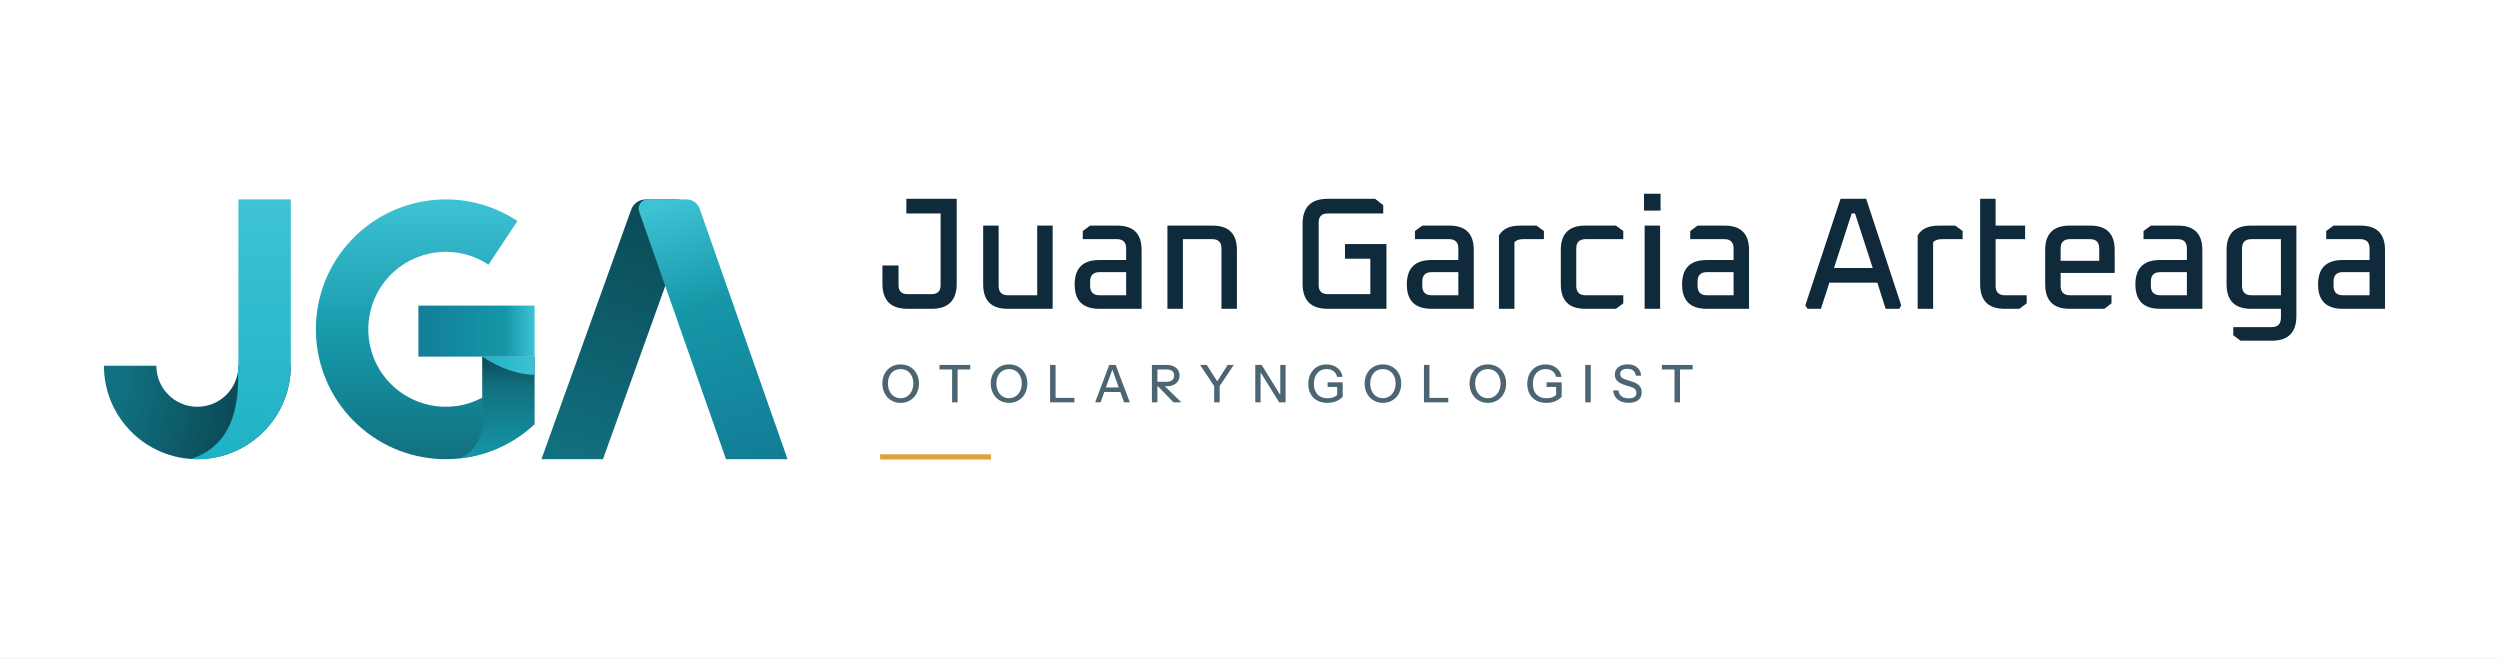
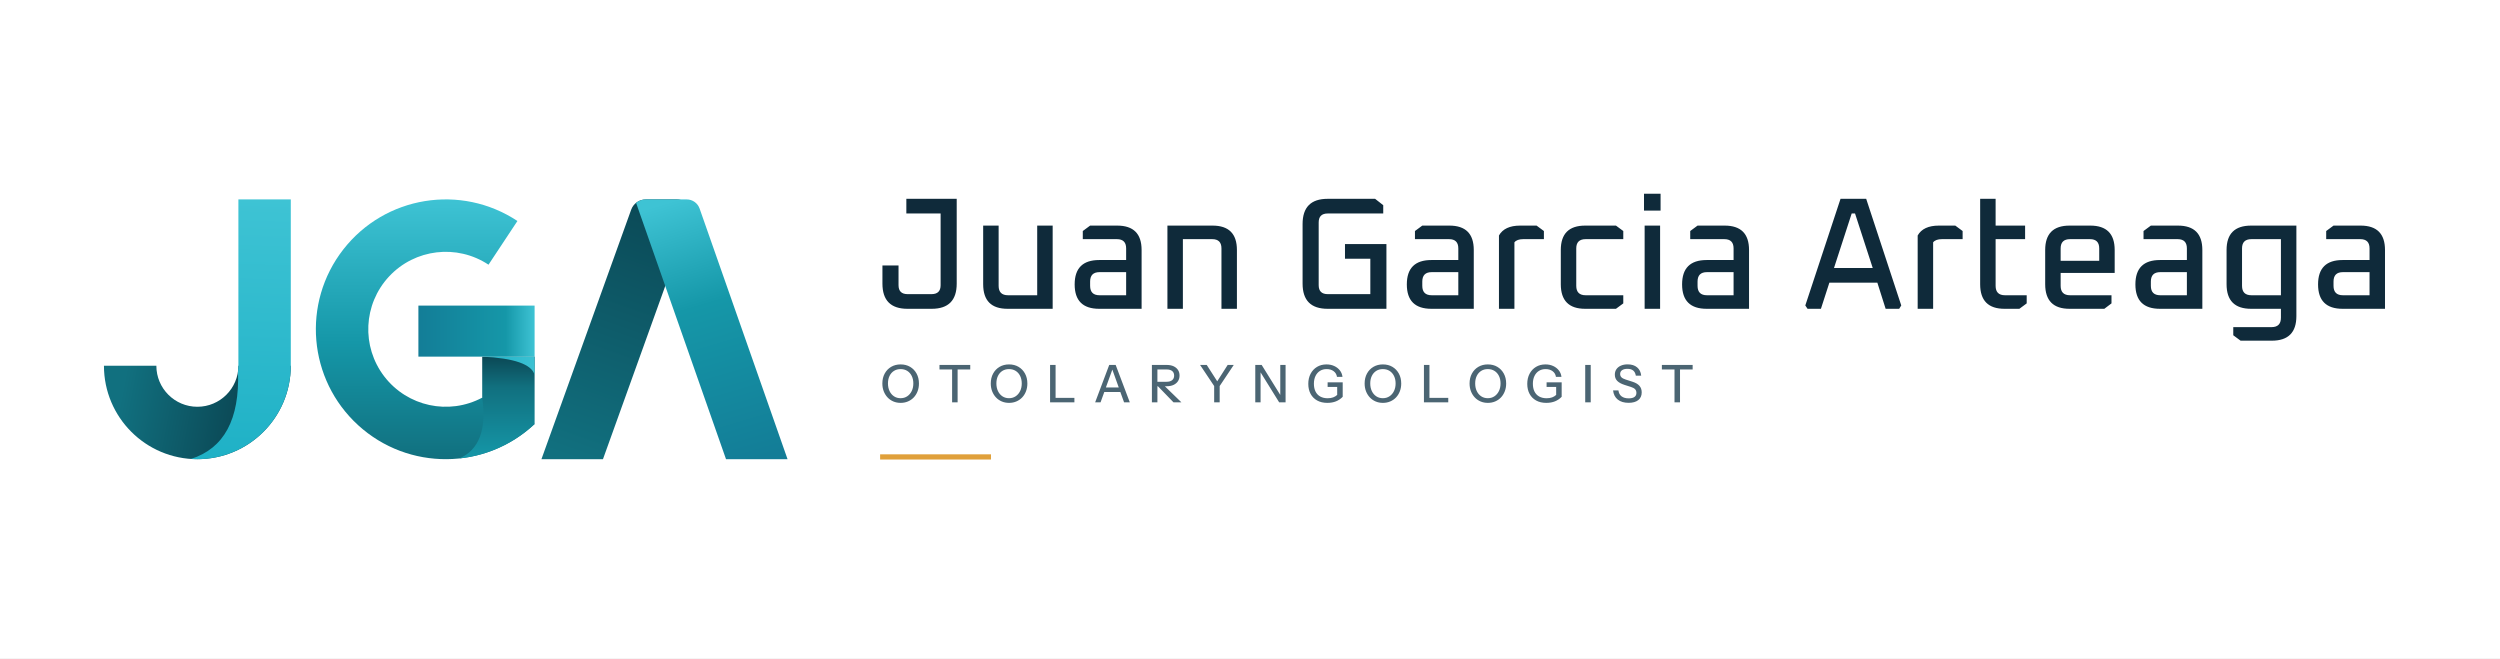
<svg xmlns="http://www.w3.org/2000/svg" viewBox="0 0 1443 380" width="1443" height="380">
  <rect width="100%" height="100%" fill="#ffffff" />
  <g id="jga" transform="translate(60 115.101) scale(1.49935)">
    <defs>
      <linearGradient id="jga-jBowl" gradientUnits="userSpaceOnUse" x1="300" y1="470" x2="40" y2="420">
        <stop offset="0" stop-color="#0b4855" />
        <stop offset="1" stop-color="#11707f" />
      </linearGradient>
      <linearGradient id="jga-jStem" gradientUnits="userSpaceOnUse" x1="350" y1="0" x2="330" y2="570">
        <stop offset="0" stop-color="#3ec3d4" />
        <stop offset="1" stop-color="#1fb1c6" />
      </linearGradient>
      <linearGradient id="jga-gBowl" gradientUnits="userSpaceOnUse" x1="750" y1="0" x2="750" y2="570">
        <stop offset="0" stop-color="#3ec3d4" />
        <stop offset="0.55" stop-color="#1597a8" />
        <stop offset="1" stop-color="#11707f" />
      </linearGradient>
      <linearGradient id="jga-gSpur" gradientUnits="userSpaceOnUse" x1="880" y1="345" x2="880" y2="568">
        <stop offset="0" stop-color="#0b4855" />
        <stop offset="0.3" stop-color="#11707f" />
        <stop offset="1" stop-color="#1597a8" />
      </linearGradient>
      <linearGradient id="jga-gBar" gradientUnits="userSpaceOnUse" x1="690" y1="290" x2="945" y2="290">
        <stop offset="0" stop-color="#137d97" />
        <stop offset="0.75" stop-color="#1597a8" />
        <stop offset="1" stop-color="#3ec3d4" />
      </linearGradient>
      <linearGradient id="jga-gCurl" gradientUnits="userSpaceOnUse" x1="830" y1="345" x2="945" y2="385">
        <stop offset="0" stop-color="#1fb1c6" />
        <stop offset="1" stop-color="#3ec3d4" />
      </linearGradient>
      <linearGradient id="jga-aBack" gradientUnits="userSpaceOnUse" x1="1230" y1="0" x2="1030" y2="570">
        <stop offset="0" stop-color="#0b4855" />
        <stop offset="1" stop-color="#11707f" />
      </linearGradient>
      <linearGradient id="jga-aFront" gradientUnits="userSpaceOnUse" x1="1260" y1="0" x2="1430" y2="570">
        <stop offset="0" stop-color="#3ec3d4" />
        <stop offset="0.4" stop-color="#1597a8" />
        <stop offset="1" stop-color="#137d97" />
      </linearGradient>
    </defs>
    <g transform="scale(0.175439)">
      <path fill="url(#jga-jBowl)" d="M410 365A205 205 0 0 1 0 365L115 365A90 90 0 0 0 295 365Z" />
      <path fill="url(#jga-jStem)" d="M295 0H410V365A205 205 0 0 1 190.7 569.5Q300 535 294.12 377.53A90 90 0 0 0 295 365Z" />
      <path fill="url(#jga-gBowl)" d="M907.3 47.34A285 285 0 1 0 945 492.85L830 435A170 170 0 1 1 843.83 143.24Z" />
      <path fill="url(#jga-gSpur)" d="M830 345H945V492.85A285 285 0 0 1 779.79 568.44Q845 540 830 435Z" />
      <path fill="url(#jga-gBar)" d="M690 233H945V345H690Z" />
-       <path fill="url(#jga-gCurl)" d="M830 345H945V385Q890 384 830 345Z" />
+       <path fill="url(#jga-gCurl)" d="M830 345H945V385Q935 350 830 345Z" />
      <path fill="url(#jga-aBack)" d="M960 570L1095 570L1285.56 40.15A30 30 0 0 0 1257.33 0L1188.9 0A34 34 0 0 0 1156.91 22.49Z" />
-       <path fill="url(#jga-aFront)" d="M1174.34 26.62A20 20 0 0 1 1193.21 0L1278.73 0A30 30 0 0 1 1307.04 20.07L1500 570L1365 570Z" />
+       <path fill="url(#jga-aFront)" d="M1167.63 7.48A34 34 0 0 1 1188.9 0L1278.73 0A30 30 0 0 1 1307.04 20.07L1500 570L1365 570Z" />
    </g>
  </g>
  <g transform="translate(6.066 0)">
    <path d="M503.275 163.704V153.216H512.567V164.624Q512.567 169.776 517.811 169.776H531.611Q536.855 169.776 536.855 164.624V123.224H517.075V114.76H546.147V163.704Q546.147 178.24 531.703 178.24H517.719Q503.275 178.24 503.275 163.704ZM561.419 164.072V130.216H570.343V164.992Q570.343 170.42 575.771 170.42H592.607V130.216H601.531V178.24H575.495Q561.419 178.24 561.419 164.072ZM628.395 178.24Q614.227 178.24 614.227 164.164Q614.227 150.088 628.395 150.088H643.943V143.372Q643.943 138.036 638.607 138.036H618.919V133.344L623.151 130.216H638.791Q652.867 130.216 652.867 144.292V178.24ZM623.151 164.992Q623.151 170.42 628.579 170.42H643.943V157.08H628.579Q623.151 157.08 623.151 162.508ZM667.771 178.24V130.216H693.807Q707.883 130.216 707.883 144.292V178.24H698.959V143.372Q698.959 138.036 693.623 138.036H676.695V178.24ZM745.787 163.704V129.296Q745.787 114.76 760.231 114.76H787.647L792.339 118.44V123.224H760.323Q755.079 123.224 755.079 128.376V164.624Q755.079 169.776 760.323 169.776H784.887V149.352H770.259V140.888H794.179V178.24H760.231Q745.787 178.24 745.787 163.704ZM820.123 178.24Q805.955 178.24 805.955 164.164Q805.955 150.088 820.123 150.088H835.671V143.372Q835.671 138.036 830.335 138.036H810.647V133.344L814.879 130.216H830.519Q844.595 130.216 844.595 144.292V178.24ZM814.879 164.992Q814.879 170.42 820.307 170.42H835.671V157.08H820.307Q814.879 157.08 814.879 162.508ZM859.131 178.24V135.92Q862.351 130.216 871.367 130.216H880.843L885.075 133.344V138.036H873.115Q869.527 138.036 868.055 139.876V178.24ZM894.827 164.072V144.292Q894.827 130.216 908.903 130.216H926.659L930.891 133.344V138.036H909.179Q903.751 138.036 903.751 143.372V164.992Q903.751 170.42 909.179 170.42H930.891V175.112L926.659 178.24H908.903Q894.827 178.24 894.827 164.072ZM942.851 121.568V111.816H952.419V121.568ZM943.219 178.24V130.216H952.143V178.24ZM979.007 178.24Q964.839 178.24 964.839 164.164Q964.839 150.088 979.007 150.088H994.555V143.372Q994.555 138.036 989.219 138.036H969.531V133.344L973.763 130.216H989.403Q1003.479 130.216 1003.479 144.292V178.24ZM973.763 164.992Q973.763 170.42 979.191 170.42H994.555V157.08H979.191Q973.763 157.08 973.763 162.508ZM1035.955 176.308 1056.287 114.76H1071.099L1091.339 176.308L1090.143 178.24H1082.323L1077.539 163.152H1049.847L1044.971 178.24H1037.243ZM1052.515 154.688H1074.871L1064.659 123.224H1062.727ZM1100.815 178.24V135.92Q1104.035 130.216 1113.051 130.216H1122.527L1126.759 133.344V138.036H1114.799Q1111.211 138.036 1109.739 139.876V178.24ZM1136.879 164.072V114.76H1145.803V130.216H1162.823V138.036H1145.803V164.992Q1145.803 170.42 1151.231 170.42H1163.743V175.112L1159.511 178.24H1150.955Q1136.879 178.24 1136.879 164.072ZM1174.415 164.072V144.292Q1174.415 130.216 1188.491 130.216H1200.451Q1214.527 130.216 1214.527 144.292V157.54H1183.339V164.992Q1183.339 170.42 1188.767 170.42H1212.687V175.112L1208.547 178.24H1188.491Q1174.415 178.24 1174.415 164.072ZM1183.339 150.548H1205.603V143.372Q1205.603 138.036 1200.267 138.036H1188.767Q1183.339 138.036 1183.339 143.372ZM1240.655 178.24Q1226.487 178.24 1226.487 164.164Q1226.487 150.088 1240.655 150.088H1256.203V143.372Q1256.203 138.036 1250.867 138.036H1231.179V133.344L1235.411 130.216H1251.051Q1265.127 130.216 1265.127 144.292V178.24ZM1235.411 164.992Q1235.411 170.42 1240.839 170.42H1256.203V157.08H1240.839Q1235.411 157.08 1235.411 162.508ZM1279.111 164.072V144.292Q1279.111 130.216 1293.279 130.216H1319.407V182.472Q1319.407 196.64 1305.239 196.64H1287.207L1282.975 193.512V188.82H1305.055Q1310.483 188.82 1310.483 183.392V178.24H1293.279Q1279.111 178.24 1279.111 164.072ZM1288.035 164.992Q1288.035 170.42 1293.463 170.42H1310.483V138.036H1293.463Q1288.035 138.036 1288.035 143.372ZM1346.087 178.24Q1331.919 178.24 1331.919 164.164Q1331.919 150.088 1346.087 150.088H1361.635V143.372Q1361.635 138.036 1356.299 138.036H1336.611V133.344L1340.843 130.216H1356.483Q1370.559 130.216 1370.559 144.292V178.24ZM1340.843 164.992Q1340.843 170.42 1346.271 170.42H1361.635V157.08H1346.271Q1340.843 157.08 1340.843 162.508Z" fill="#0f2a3a" />
    <path d="M513.789 232.54Q511.479 232.54 509.559 231.715Q507.639 230.89 506.229 229.39Q504.819 227.89 504.024 225.85Q503.229 223.81 503.229 221.35Q503.229 218.11 504.579 215.62Q505.929 213.13 508.314 211.735Q510.699 210.34 513.759 210.34Q516.879 210.34 519.249 211.735Q521.619 213.13 522.984 215.62Q524.349 218.11 524.349 221.38Q524.349 223.81 523.554 225.865Q522.759 227.92 521.349 229.405Q519.939 230.89 518.004 231.715Q516.069 232.54 513.789 232.54ZM513.759 229.84Q515.919 229.84 517.569 228.745Q519.219 227.65 520.164 225.73Q521.109 223.81 521.109 221.32Q521.109 218.86 520.179 216.985Q519.249 215.11 517.599 214.075Q515.949 213.04 513.759 213.04Q511.569 213.04 509.934 214.075Q508.299 215.11 507.384 216.97Q506.469 218.83 506.469 221.32Q506.469 223.84 507.399 225.76Q508.329 227.68 509.964 228.76Q511.599 229.84 513.759 229.84ZM543.489 232.24V213.25H536.199V210.64H553.959V213.25H546.669V232.24ZM576.369 232.54Q574.059 232.54 572.139 231.715Q570.219 230.89 568.809 229.39Q567.399 227.89 566.604 225.85Q565.809 223.81 565.809 221.35Q565.809 218.11 567.159 215.62Q568.509 213.13 570.894 211.735Q573.279 210.34 576.339 210.34Q579.459 210.34 581.829 211.735Q584.199 213.13 585.564 215.62Q586.929 218.11 586.929 221.38Q586.929 223.81 586.134 225.865Q585.339 227.92 583.929 229.405Q582.519 230.89 580.584 231.715Q578.649 232.54 576.369 232.54ZM576.339 229.84Q578.499 229.84 580.149 228.745Q581.799 227.65 582.744 225.73Q583.689 223.81 583.689 221.32Q583.689 218.86 582.759 216.985Q581.829 215.11 580.179 214.075Q578.529 213.04 576.339 213.04Q574.149 213.04 572.514 214.075Q570.879 215.11 569.964 216.97Q569.049 218.83 569.049 221.32Q569.049 223.84 569.979 225.76Q570.909 227.68 572.544 228.76Q574.179 229.84 576.339 229.84ZM600.039 232.24V210.64H603.219V229.63H614.079V232.24ZM626.049 232.24 634.179 210.64H637.899L646.059 232.24H642.759L640.599 226.27H631.329L629.169 232.24ZM635.979 213.34 632.259 223.63H639.669ZM658.809 232.24V210.64H667.329Q669.669 210.64 671.319 211.405Q672.969 212.17 673.869 213.535Q674.769 214.9 674.769 216.76Q674.769 218.62 673.869 220.0Q672.969 221.38 671.319 222.16Q669.669 222.94 667.329 222.94H666.279L675.849 232.24H671.289L662.289 222.94H661.989V232.24ZM661.989 220.36H667.239Q669.399 220.36 670.524 219.415Q671.649 218.47 671.649 216.79Q671.649 215.11 670.539 214.18Q669.429 213.25 667.239 213.25H661.989ZM694.749 232.24V222.82L686.619 210.64H690.459L696.519 220.09L702.549 210.64H706.059L697.929 222.82V232.24ZM718.479 232.24V210.64H722.169L732.909 227.95V210.64H735.969V232.24H732.279L721.539 214.93V232.24ZM760.059 232.54Q756.669 232.54 754.209 231.175Q751.749 229.81 750.414 227.35Q749.079 224.89 749.079 221.56Q749.079 218.26 750.414 215.725Q751.749 213.19 754.119 211.765Q756.489 210.34 759.579 210.34Q762.039 210.34 764.034 211.255Q766.029 212.17 767.304 213.79Q768.579 215.41 768.819 217.54H765.639Q765.339 215.47 763.719 214.255Q762.099 213.04 759.669 213.04Q757.449 213.04 755.799 214.09Q754.149 215.14 753.234 217.03Q752.319 218.92 752.319 221.5Q752.319 224.11 753.249 225.985Q754.179 227.86 755.964 228.865Q757.749 229.87 760.269 229.87Q762.069 229.87 763.449 229.36Q764.769 228.88 765.759 227.95V223.33H760.239V220.69H768.939V229.03Q767.259 230.77 765.069 231.655Q762.879 232.54 760.059 232.54ZM792.159 232.54Q789.849 232.54 787.929 231.715Q786.009 230.89 784.599 229.39Q783.189 227.89 782.394 225.85Q781.599 223.81 781.599 221.35Q781.599 218.11 782.949 215.62Q784.299 213.13 786.684 211.735Q789.069 210.34 792.129 210.34Q795.249 210.34 797.619 211.735Q799.989 213.13 801.354 215.62Q802.719 218.11 802.719 221.38Q802.719 223.81 801.924 225.865Q801.129 227.92 799.719 229.405Q798.309 230.89 796.374 231.715Q794.439 232.54 792.159 232.54ZM792.129 229.84Q794.289 229.84 795.939 228.745Q797.589 227.65 798.534 225.73Q799.479 223.81 799.479 221.32Q799.479 218.86 798.549 216.985Q797.619 215.11 795.969 214.075Q794.319 213.04 792.129 213.04Q789.939 213.04 788.304 214.075Q786.669 215.11 785.754 216.97Q784.839 218.83 784.839 221.32Q784.839 223.84 785.769 225.76Q786.699 227.68 788.334 228.76Q789.969 229.84 792.129 229.84ZM815.829 232.24V210.64H819.009V229.63H829.869V232.24ZM852.729 232.54Q850.419 232.54 848.499 231.715Q846.579 230.89 845.169 229.39Q843.759 227.89 842.964 225.85Q842.169 223.81 842.169 221.35Q842.169 218.11 843.519 215.62Q844.869 213.13 847.254 211.735Q849.639 210.34 852.699 210.34Q855.819 210.34 858.189 211.735Q860.559 213.13 861.924 215.62Q863.289 218.11 863.289 221.38Q863.289 223.81 862.494 225.865Q861.699 227.92 860.289 229.405Q858.879 230.89 856.944 231.715Q855.009 232.54 852.729 232.54ZM852.699 229.84Q854.859 229.84 856.509 228.745Q858.159 227.65 859.104 225.73Q860.049 223.81 860.049 221.32Q860.049 218.86 859.119 216.985Q858.189 215.11 856.539 214.075Q854.889 213.04 852.699 213.04Q850.509 213.04 848.874 214.075Q847.239 215.11 846.324 216.97Q845.409 218.83 845.409 221.32Q845.409 223.84 846.339 225.76Q847.269 227.68 848.904 228.76Q850.539 229.84 852.699 229.84ZM886.449 232.54Q883.059 232.54 880.599 231.175Q878.139 229.81 876.804 227.35Q875.469 224.89 875.469 221.56Q875.469 218.26 876.804 215.725Q878.139 213.19 880.509 211.765Q882.879 210.34 885.969 210.34Q888.429 210.34 890.424 211.255Q892.419 212.17 893.694 213.79Q894.969 215.41 895.209 217.54H892.029Q891.729 215.47 890.109 214.255Q888.489 213.04 886.059 213.04Q883.839 213.04 882.189 214.09Q880.539 215.14 879.624 217.03Q878.709 218.92 878.709 221.5Q878.709 224.11 879.639 225.985Q880.569 227.86 882.354 228.865Q884.139 229.87 886.659 229.87Q888.459 229.87 889.839 229.36Q891.159 228.88 892.149 227.95V223.33H886.629V220.69H895.329V229.03Q893.649 230.77 891.459 231.655Q889.269 232.54 886.449 232.54ZM908.919 232.24V210.64H912.099V232.24ZM933.969 232.51Q930.069 232.51 927.729 230.65Q925.389 228.79 924.999 225.34H928.089Q928.359 227.59 929.889 228.76Q931.419 229.93 934.029 229.93Q936.219 229.93 937.344 229.12Q938.469 228.31 938.469 226.81Q938.469 225.46 937.719 224.665Q936.969 223.87 935.349 223.36L931.599 222.16Q928.719 221.23 927.369 219.82Q926.019 218.41 926.019 216.25Q926.019 214.42 926.934 213.1Q927.849 211.78 929.514 211.045Q931.179 210.31 933.399 210.31Q936.819 210.31 938.874 212.035Q940.929 213.76 941.229 216.82H938.139Q937.779 214.78 936.579 213.835Q935.379 212.89 933.279 212.89Q931.299 212.89 930.189 213.67Q929.079 214.45 929.079 215.86Q929.079 217.0 929.814 217.765Q930.549 218.53 932.259 219.07L936.189 220.33Q938.919 221.2 940.224 222.7Q941.529 224.2 941.529 226.48Q941.529 229.36 939.549 230.935Q937.569 232.51 933.969 232.51ZM960.459 232.24V213.25H953.169V210.64H970.929V213.25H963.639V232.24Z" fill="#4b6573" />
    <rect x="501.939" y="262.24" width="64" height="3" fill="#e0a03a" />
  </g>
</svg>
